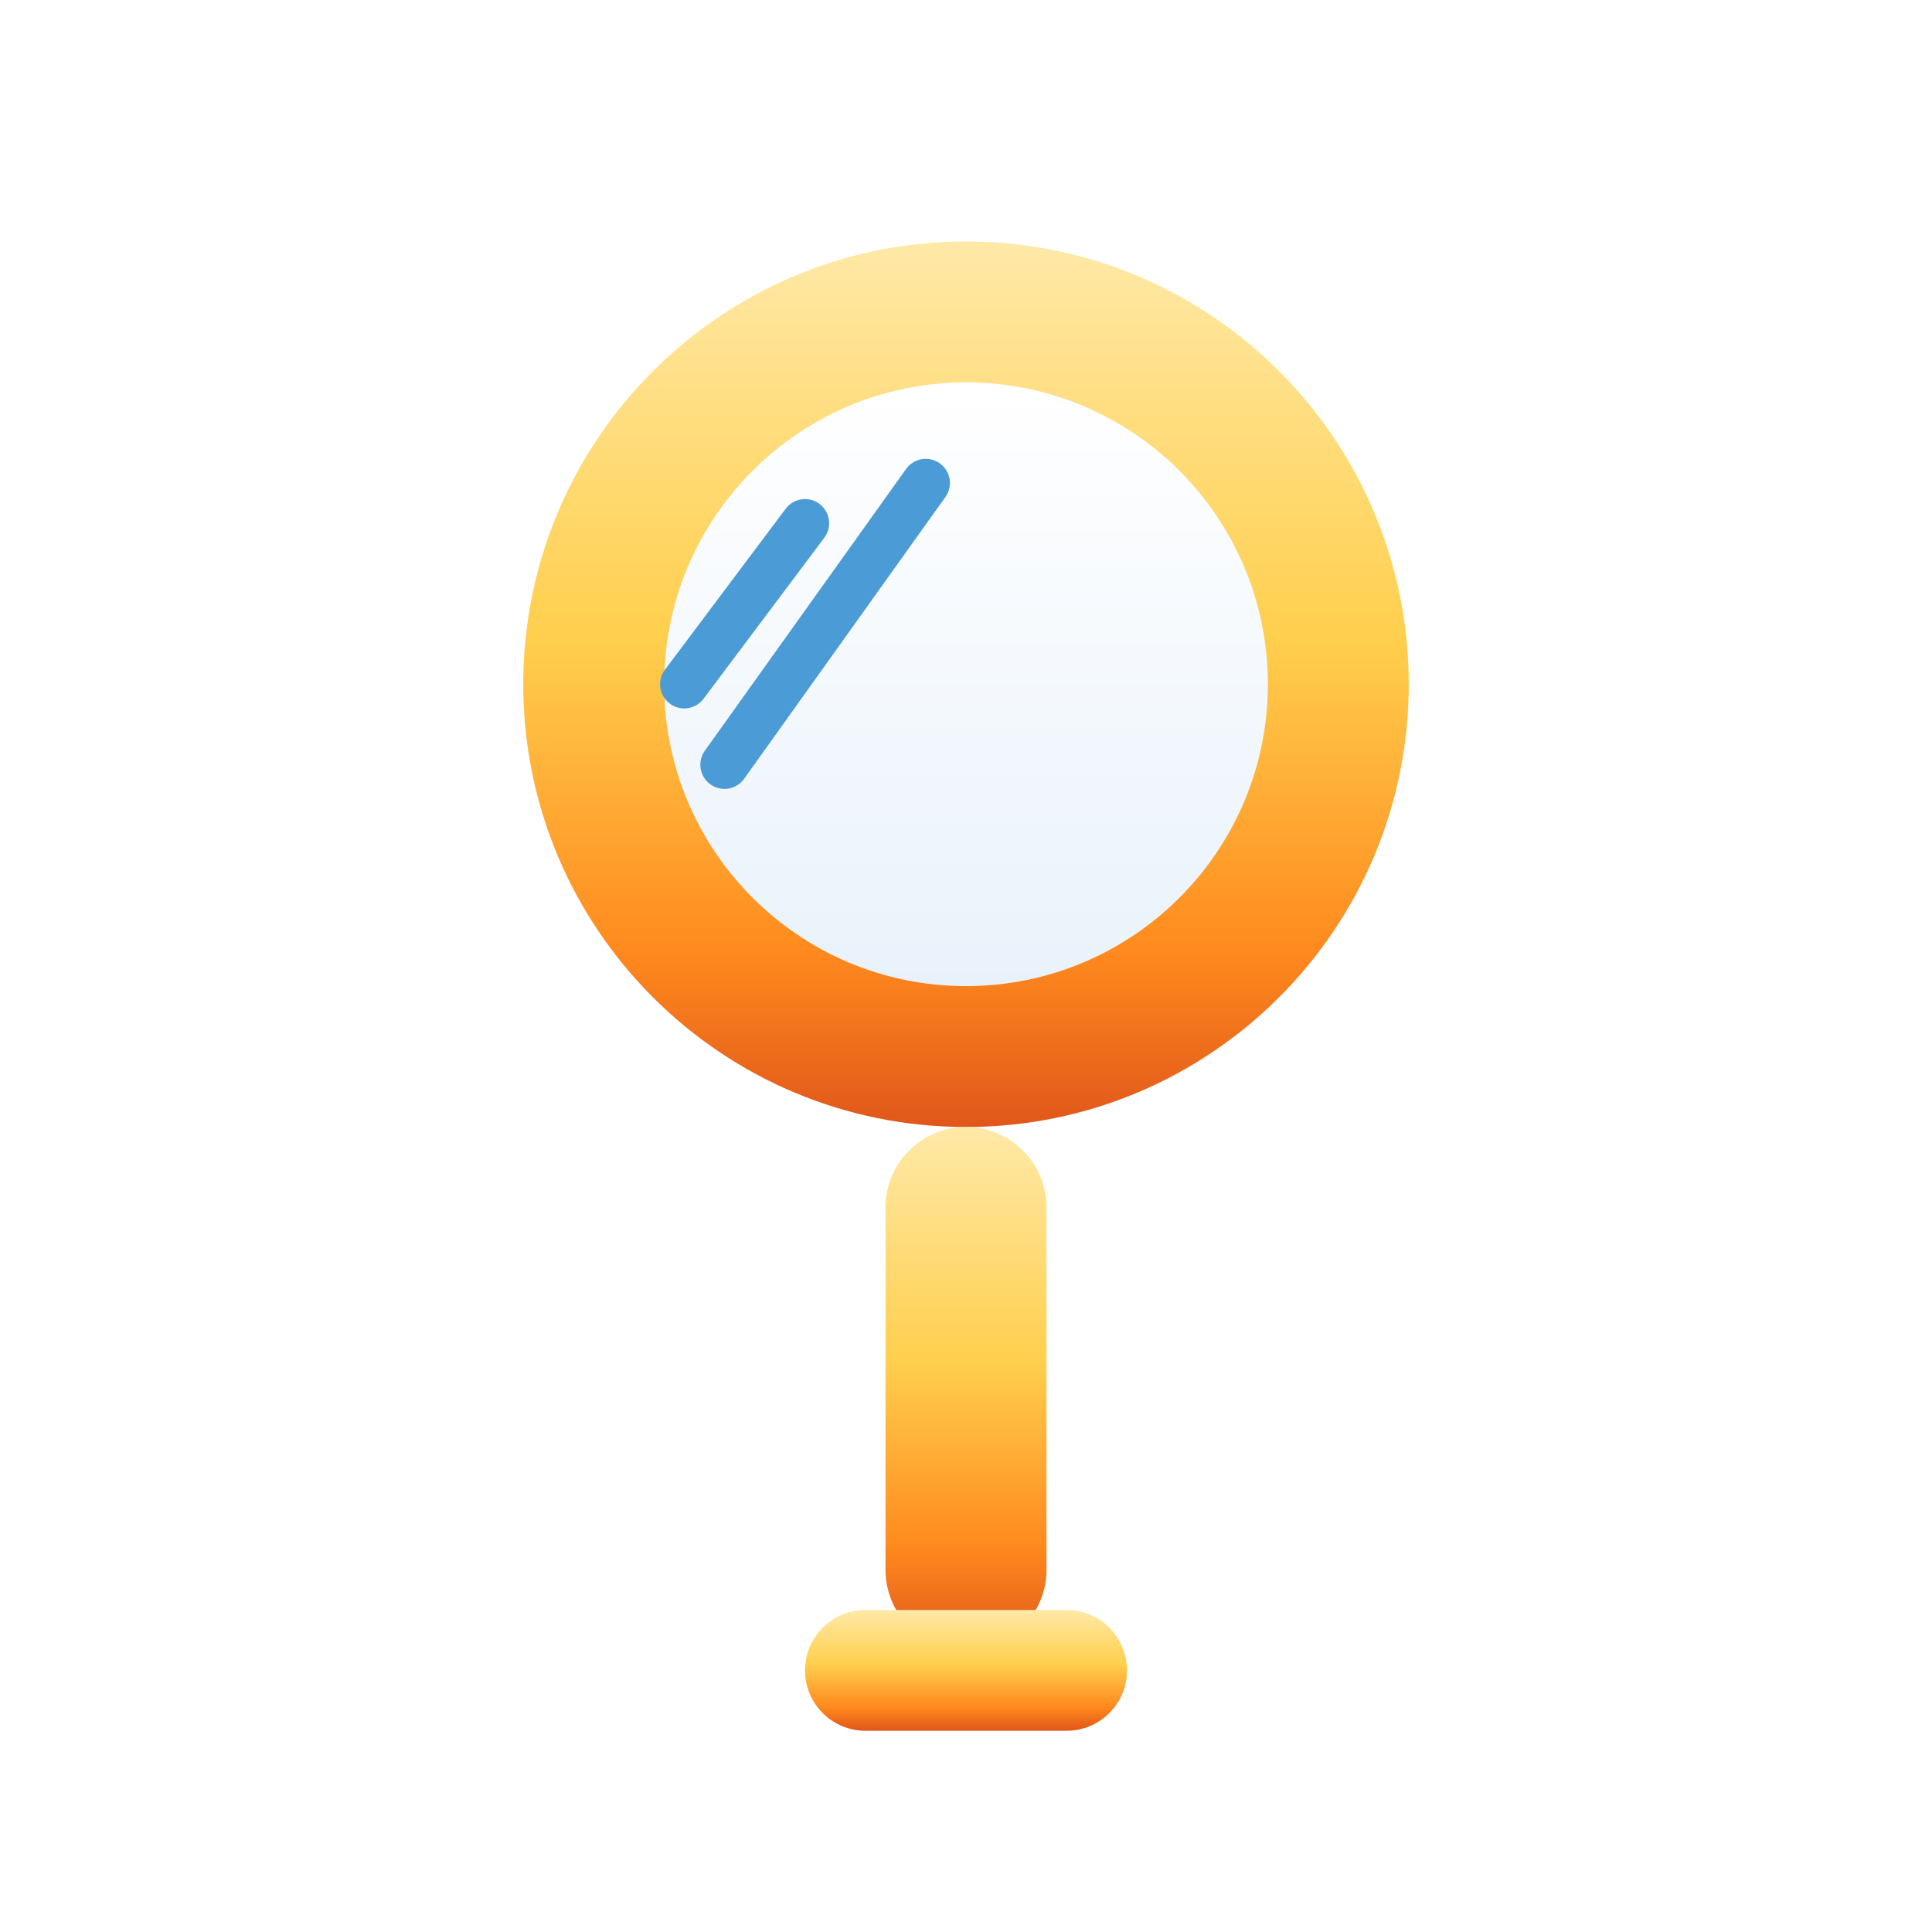
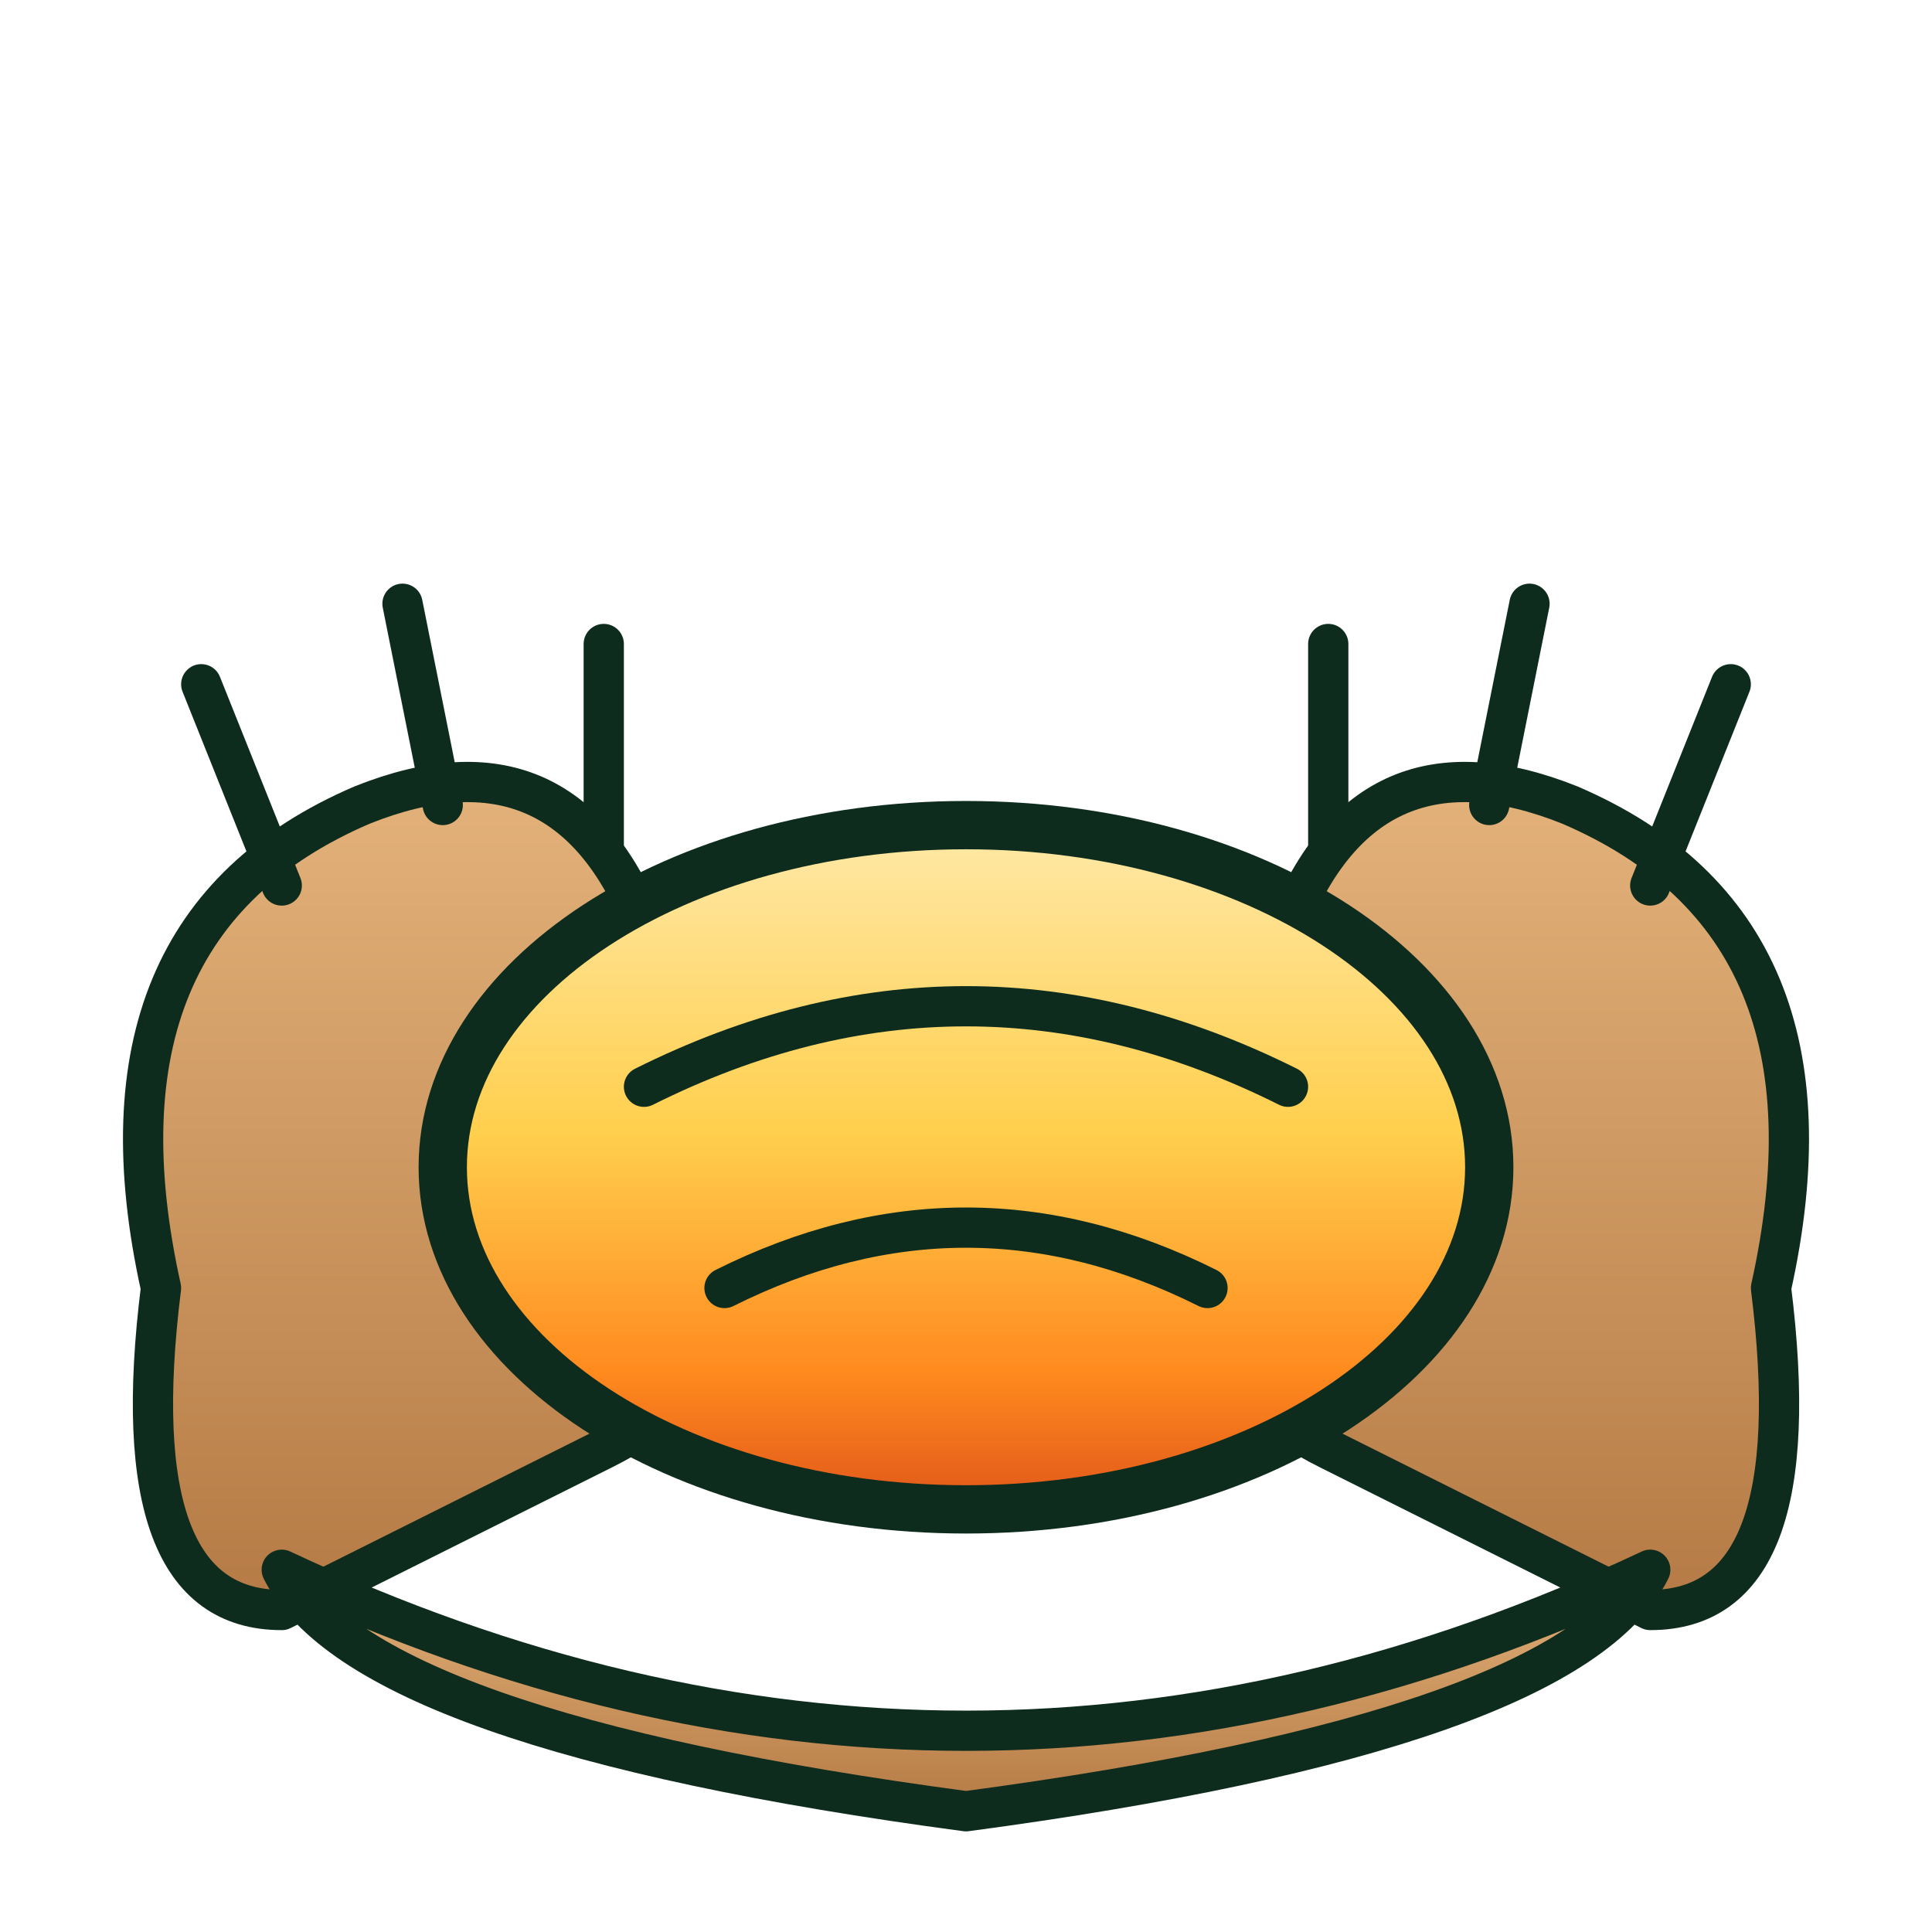
<svg xmlns="http://www.w3.org/2000/svg" viewBox="0 0 96 96" width="96" height="96">
  <defs>
    <linearGradient id="g" x1="0" y1="0" x2="0" y2="1">
      <stop offset="0" stop-color="#ffe9a8" />
      <stop offset=".45" stop-color="#ffcf4d" />
      <stop offset=".8" stop-color="#ff8a1e" />
      <stop offset="1" stop-color="#e0561a" />
    </linearGradient>
-     <linearGradient id="glass" x1="0" y1="0" x2="0" y2="1">
-       <stop offset="0" stop-color="#ffffff" />
-       <stop offset="1" stop-color="#e9f2fb" />
+     <linearGradient id="skin" x1="0" y1="0" x2="0" y2="1">
+       <stop offset="0" stop-color="#e3b27a" />
+       <stop offset="1" stop-color="#b57a45" />
    </linearGradient>
  </defs>
-   <circle cx="48" cy="34" r="22" fill="url(#g)" />
-   <circle cx="48" cy="34" r="15" fill="url(#glass)" />
-   <path d="M40 26 l-6 8 M46 24 l-10 14" stroke="#4b9bd6" stroke-width="2.4" stroke-linecap="round" />
-   <rect x="44" y="56" width="8" height="26" rx="4" fill="url(#g)" />
-   <rect x="40" y="80" width="16" height="6" rx="3" fill="url(#g)" />
+   <path d="M8 64 Q4 46 18 40 Q28 36 32 46 L36 60 Q38 68 30 72 L14 80 Q6 80 8 64Z" fill="url(#skin)" stroke="#0e2c1d" stroke-width="2" stroke-linejoin="round" />
+   <path d="M88 64 Q92 46 78 40 Q68 36 64 46 L60 60 Q58 68 66 72 L82 80 Q90 80 88 64Z" fill="url(#skin)" stroke="#0e2c1d" stroke-width="2" stroke-linejoin="round" />
+   <path d="M14 78 Q48 94 82 78 Q78 86 48 90 Q18 86 14 78Z" fill="url(#skin)" stroke="#0e2c1d" stroke-width="2" stroke-linejoin="round" />
+   <path d="M14 44 L10 34 M22 40 L20 30 M30 42 L30 32" stroke="#0e2c1d" stroke-width="2" stroke-linecap="round" />
+   <path d="M82 44 L86 34 M74 40 L76 30 M66 42 L66 32" stroke="#0e2c1d" stroke-width="2" stroke-linecap="round" />
+   <ellipse cx="48" cy="58" rx="26" ry="17" fill="url(#g)" stroke="#0e2c1d" stroke-width="2.4" />
+   <path d="M32 54 Q48 46 64 54 M36 64 Q48 58 60 64" fill="none" stroke="#0e2c1d" stroke-width="2" stroke-linecap="round" />
</svg>
